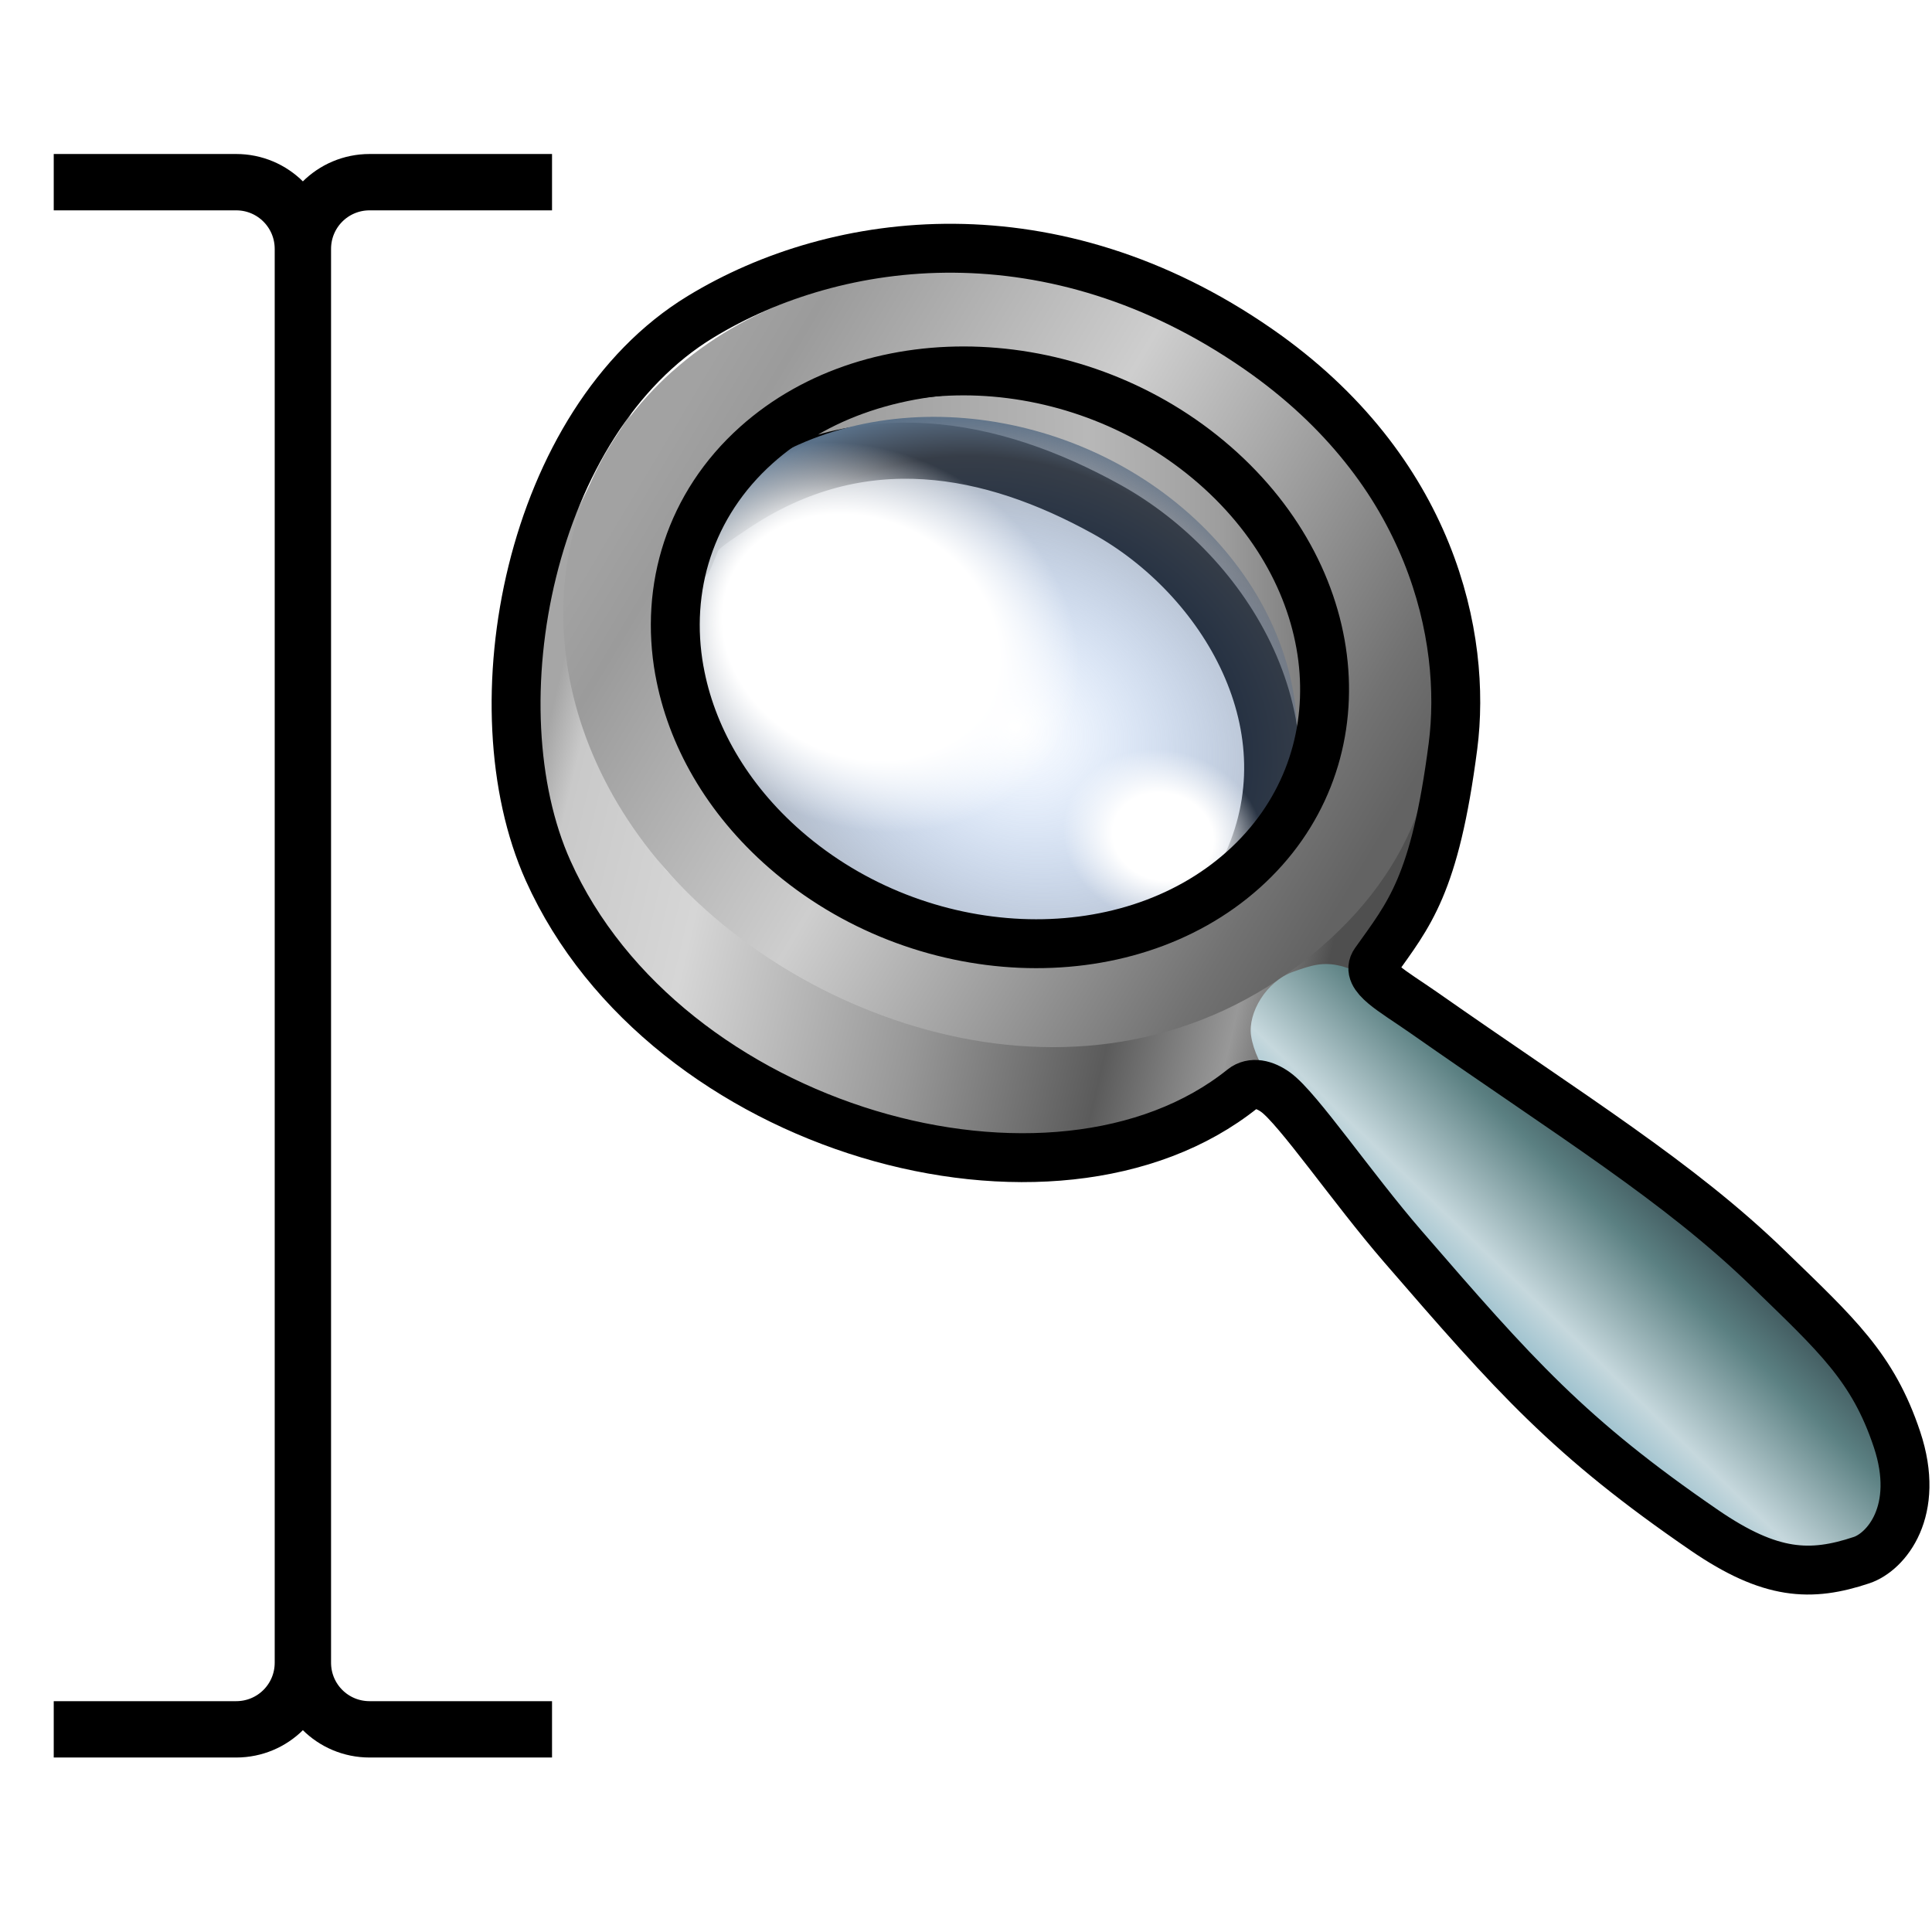
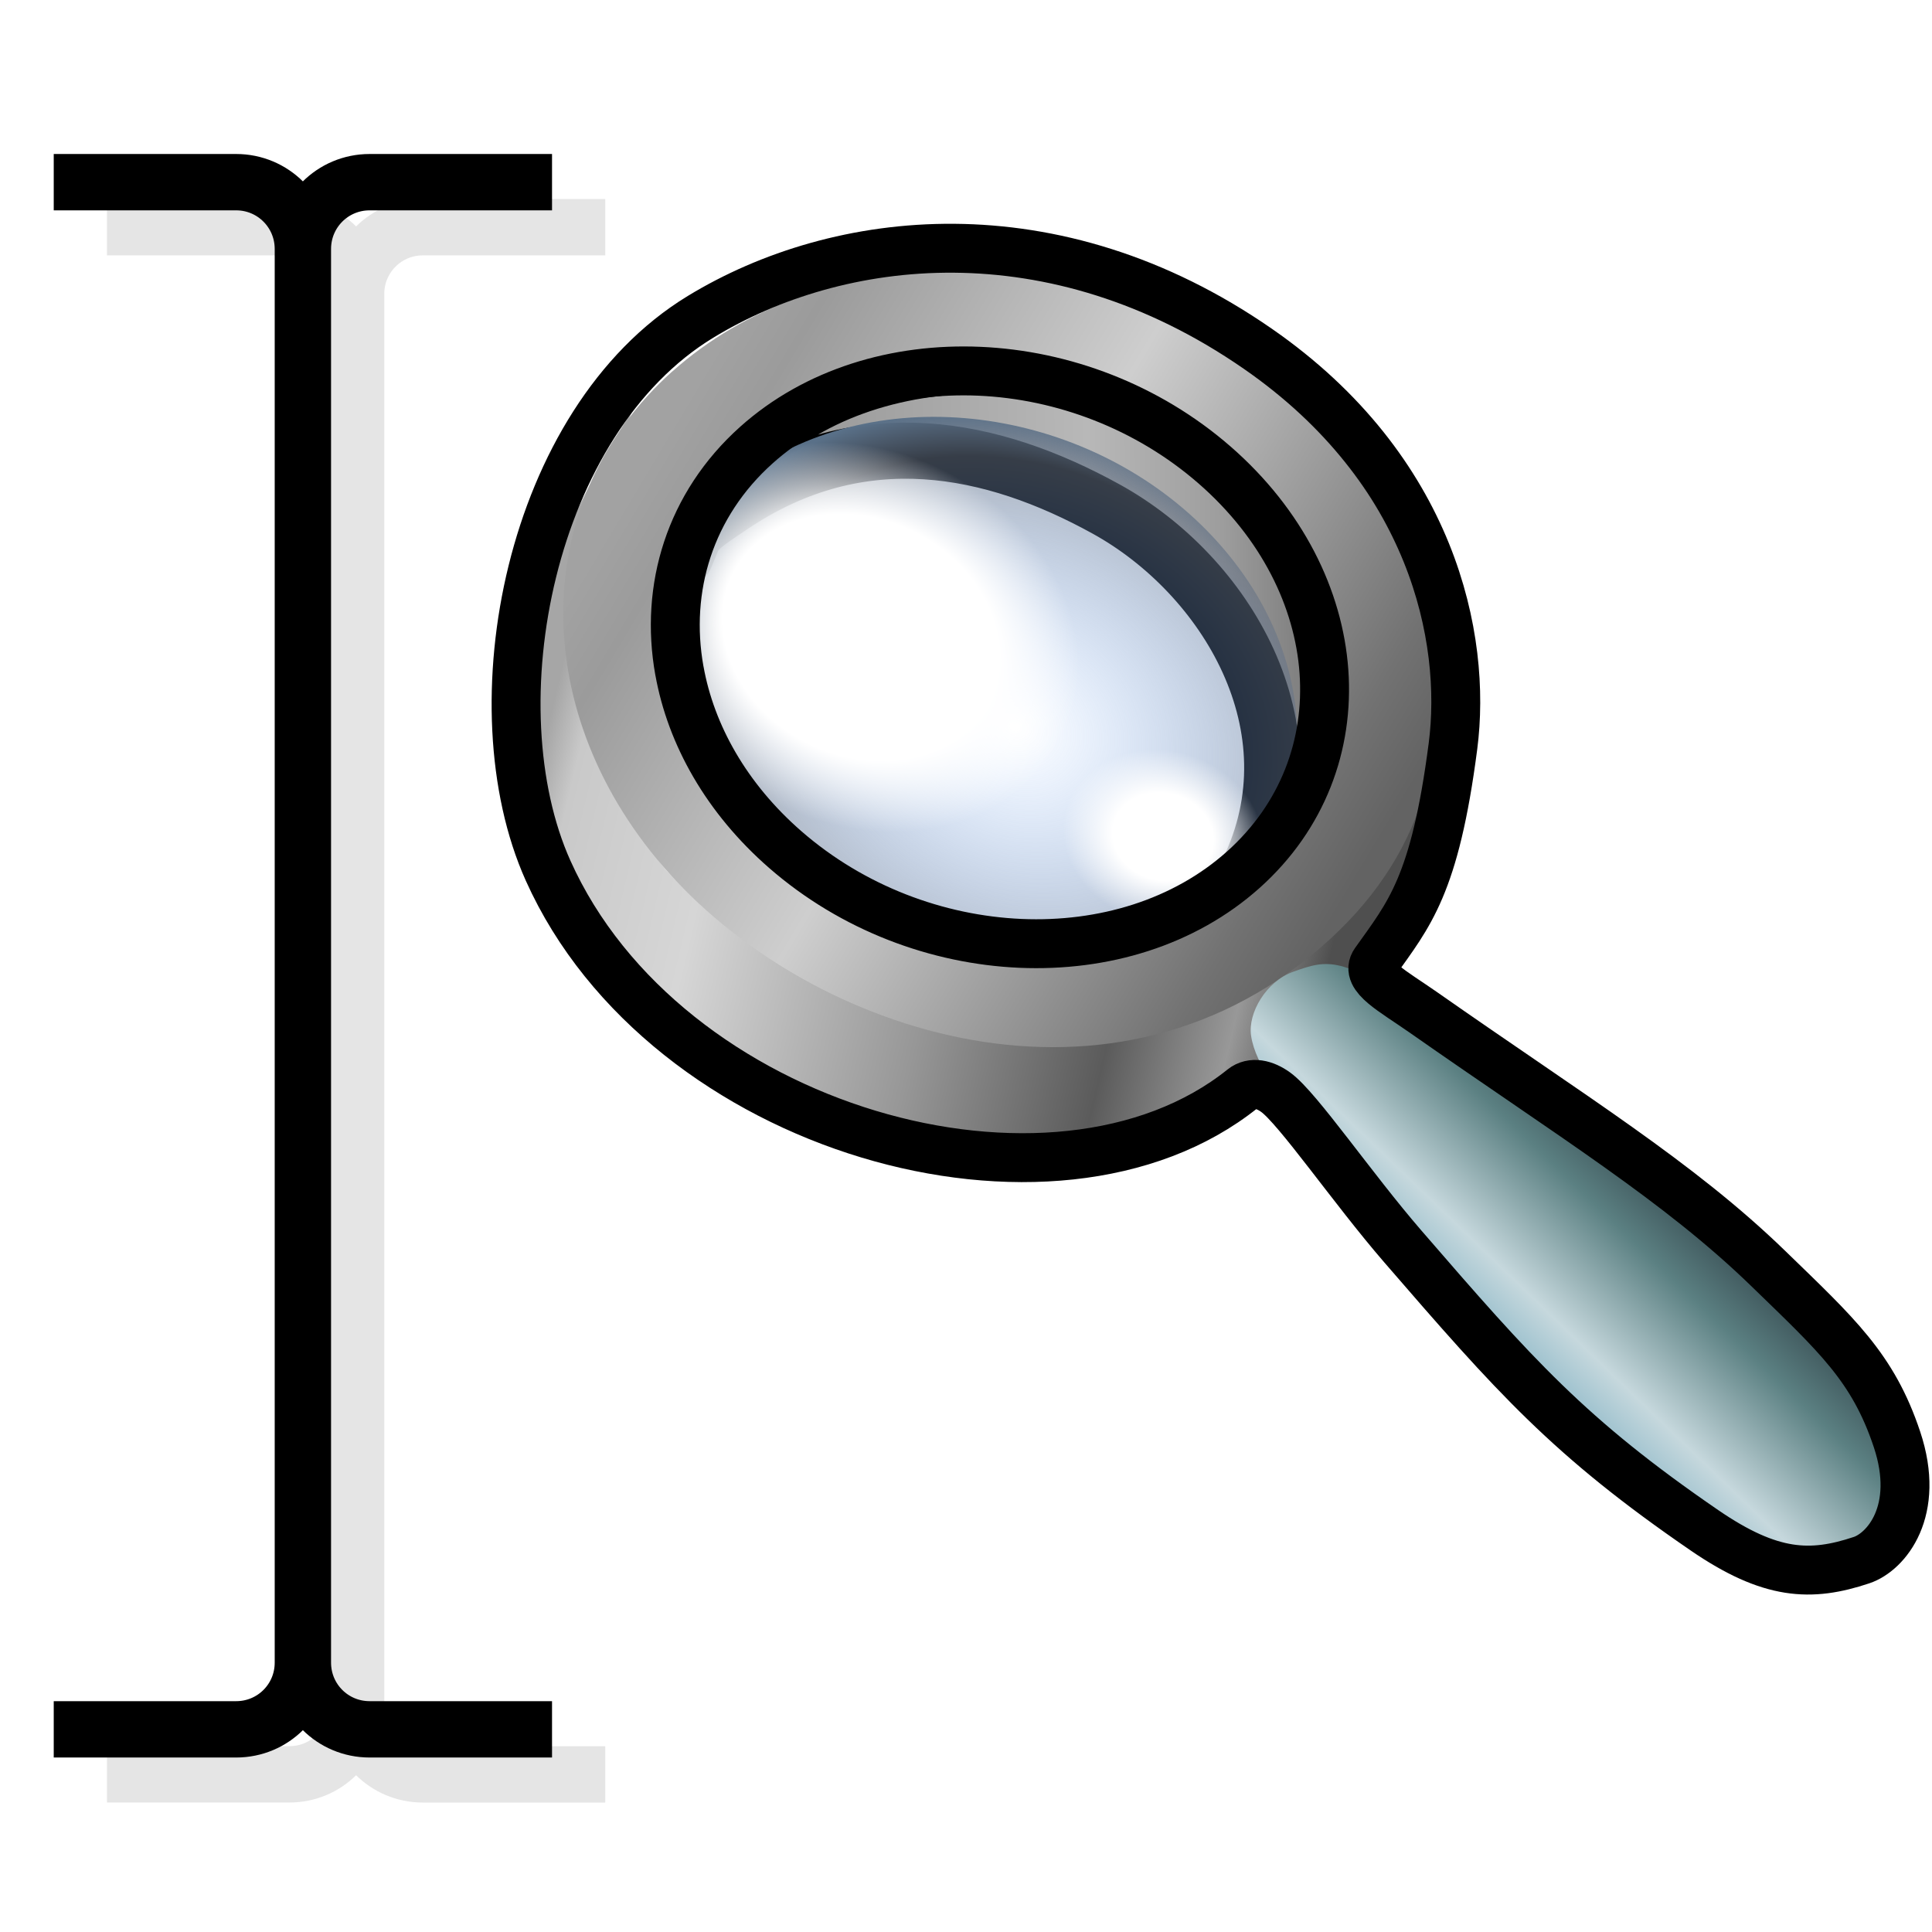
<svg xmlns="http://www.w3.org/2000/svg" xmlns:xlink="http://www.w3.org/1999/xlink" width="48" height="48" viewBox="0 0 48 48" id="svg4270" version="1.1">
  <defs id="defs4272">
    <linearGradient id="linearGradient4892">
      <stop id="stop4894" offset="0" style="stop-color:#ffffff;stop-opacity:1;" />
      <stop style="stop-color:#ffffff;stop-opacity:1" offset="0.632" id="stop4896" />
      <stop id="stop4898" offset="1" style="stop-color:#ffffff;stop-opacity:0;" />
    </linearGradient>
    <linearGradient id="linearGradient4876">
      <stop style="stop-color:#ffffff;stop-opacity:1;" offset="0" id="stop4878" />
      <stop id="stop4884" offset="0.504" style="stop-color:#ffffff;stop-opacity:1" />
      <stop style="stop-color:#ffffff;stop-opacity:0;" offset="1" id="stop4880" />
    </linearGradient>
    <linearGradient id="linearGradient4864">
      <stop style="stop-color:#dae9ff;stop-opacity:1;" offset="0" id="stop4866" />
      <stop id="stop4872" offset="0.732" style="stop-color:#dae9ff;stop-opacity:1" />
      <stop style="stop-color:#597088;stop-opacity:1" offset="1" id="stop4868" />
    </linearGradient>
    <radialGradient xlink:href="#linearGradient4864" id="radialGradient4870" cx="22.768" cy="1018.479" fx="22.768" fy="1018.479" r="10.08" gradientTransform="matrix(-0.7143272,-0.6441766,-0.6162815,0.6844979,671.1312,-666.158)" gradientUnits="userSpaceOnUse" />
    <radialGradient xlink:href="#linearGradient4892" id="radialGradient4882" cx="25.195" cy="1015.681" fx="25.195" fy="1015.681" r="5.303" gradientUnits="userSpaceOnUse" gradientTransform="matrix(1.00877,4.0909914e-6,-3.934826e-6,0.9705177,-53.13084,-992.3639)" />
    <radialGradient xlink:href="#linearGradient4876" id="radialGradient4890" gradientUnits="userSpaceOnUse" gradientTransform="matrix(0.3728063,1.5584517e-6,-1.6095656e-6,0.3851349,-44.67027,-394.999)" cx="25.195" cy="1015.681" fx="25.195" fy="1015.681" r="5.303" />
    <radialGradient xlink:href="#linearGradient4846" id="radialGradient4852" cx="99.844" cy="1038.724" fx="99.844" fy="1038.724" r="0.828" gradientTransform="matrix(1.899391,-0.03490105,0.04025995,10.1998,-922.9085,-9832.074)" gradientUnits="userSpaceOnUse" />
    <linearGradient id="linearGradient4846">
      <stop style="stop-color:#ffffff;stop-opacity:1;" offset="0" id="stop4848" />
      <stop style="stop-color:#ffffff;stop-opacity:0;" offset="1" id="stop4850" />
    </linearGradient>
    <radialGradient xlink:href="#linearGradient4864-7" id="radialGradient4870-0" cx="22.768" cy="1018.479" fx="22.768" fy="1018.479" r="10.08" gradientTransform="matrix(-0.7226883,-0.6517166,-0.623495,0.6925098,678.734,329.9595)" gradientUnits="userSpaceOnUse" />
    <linearGradient id="linearGradient4864-7">
      <stop style="stop-color:#4b94ff;stop-opacity:0" offset="0" id="stop4866-3" />
      <stop id="stop4872-3" offset="0.857" style="stop-color:#647184;stop-opacity:0.544" />
      <stop style="stop-color:#597088;stop-opacity:1" offset="1" id="stop4868-1" />
    </linearGradient>
    <radialGradient xlink:href="#linearGradient4876" id="radialGradient4890-1" gradientUnits="userSpaceOnUse" gradientTransform="matrix(0.4999887,2.0901158e-6,-2.1586669e-6,0.5165233,-697.9358,236.9266)" cx="25.195" cy="1015.681" fx="25.195" fy="1015.681" r="5.303" />
    <radialGradient xlink:href="#linearGradient4892" id="radialGradient4882-9" cx="25.195" cy="1015.681" fx="25.195" fy="1015.681" r="5.303" gradientUnits="userSpaceOnUse" gradientTransform="matrix(1.140506,4.6252363e-6,-4.4486773e-6,1.097258,-704.8404,-355.9361)" />
    <radialGradient xlink:href="#linearGradient4846" id="radialGradient4215" cx="27.96" cy="23.592" fx="27.96" fy="23.592" r="9.334" gradientTransform="matrix(0.5996221,-1.038576,1.141271,0.6589132,-11.62555,1040.854)" gradientUnits="userSpaceOnUse" />
    <radialGradient xlink:href="#linearGradient4846" id="radialGradient4205" cx="17.617" cy="7.116" fx="17.617" fy="7.116" r="9.832" gradientTransform="matrix(0.8646097,0.8646097,-0.8076009,0.8076009,8.887206,990.5847)" gradientUnits="userSpaceOnUse" />
    <radialGradient xlink:href="#linearGradient4846" id="radialGradient4852-3" cx="99.844" cy="1038.724" fx="99.844" fy="1038.724" r="0.828" gradientTransform="matrix(1.97024,-2.23057,9.950539,10.34273,-10491.595,-10486.361)" gradientUnits="userSpaceOnUse" />
    <radialGradient xlink:href="#linearGradient4864-7" id="radialGradient4870-0-6" cx="22.768" cy="1018.479" fx="22.768" fy="1018.479" r="10.08" gradientTransform="matrix(-0.6210208,-0.5600333,-0.5357819,0.5950878,586.1723,-574.2165)" gradientUnits="userSpaceOnUse" />
    <radialGradient xlink:href="#linearGradient4876" id="radialGradient4890-1-2" gradientUnits="userSpaceOnUse" gradientTransform="matrix(0.4296505,1.796079e-6,-1.8549864e-6,0.443859,-47.41784,-452.2307)" cx="25.195" cy="1015.681" fx="25.195" fy="1015.681" r="5.303" />
    <radialGradient xlink:href="#linearGradient4892" id="radialGradient4882-9-4" cx="25.195" cy="1015.681" fx="25.195" fy="1015.681" r="5.303" gradientUnits="userSpaceOnUse" gradientTransform="matrix(0.9800599,3.9745596e-6,-3.8228388e-6,0.9428962,-53.35111,-961.6896)" />
    <radialGradient xlink:href="#linearGradient4846" id="radialGradient4205-8" cx="17.617" cy="7.116" fx="17.617" fy="7.116" r="9.832" gradientTransform="matrix(0.7429767,0.7429767,-0.6939879,0.6939879,10.55936,-6.527781)" gradientUnits="userSpaceOnUse" />
    <radialGradient xlink:href="#linearGradient4846" id="radialGradient4215-5" cx="27.96" cy="23.592" fx="27.96" fy="23.592" r="9.334" gradientTransform="matrix(0.5152675,-0.8924695,0.9807175,0.5662175,-7.067668,36.66952)" gradientUnits="userSpaceOnUse" />
    <linearGradient id="linearGradient6092">
      <stop style="stop-color:#4b5d60;stop-opacity:1" offset="0" id="stop6094" />
      <stop id="stop6106" offset="0.163" style="stop-color:#35484e;stop-opacity:1" />
      <stop style="stop-color:#5b8082;stop-opacity:1" offset="0.409" id="stop6177" />
      <stop id="stop6104" offset="0.754" style="stop-color:#c6d8dd;stop-opacity:1" />
      <stop style="stop-color:#a2c4d0;stop-opacity:1" offset="0.88" id="stop6108" />
      <stop id="stop6102" offset="1" style="stop-color:#98a5aa;stop-opacity:1" />
    </linearGradient>
    <linearGradient id="linearGradient6164">
      <stop id="stop6166" offset="0" style="stop-color:#636363;stop-opacity:1" />
      <stop style="stop-color:#727272;stop-opacity:1" offset="0.095" id="stop6168" />
      <stop style="stop-color:#cecece;stop-opacity:1" offset="0.551" id="stop6170" />
      <stop id="stop6172" offset="0.919" style="stop-color:#9b9b9b;stop-opacity:1" />
      <stop style="stop-color:#a2a2a2;stop-opacity:1" offset="1" id="stop6174" />
    </linearGradient>
    <radialGradient xlink:href="#linearGradient4892" id="radialGradient4882-9-4-5" cx="25.195" cy="1015.681" fx="25.195" fy="1015.681" r="5.303" gradientUnits="userSpaceOnUse" gradientTransform="matrix(1.242747,4.7062314e-6,-4.8474812e-6,1.116473,-12.16084,-1099.953)" />
    <radialGradient xlink:href="#linearGradient4876" id="radialGradient4890-1-2-9" gradientUnits="userSpaceOnUse" gradientTransform="matrix(0.5448105,2.126717e-6,-2.352182e-6,0.5255684,-4.637274,-496.709)" cx="25.195" cy="1015.681" fx="25.195" fy="1015.681" r="5.303" />
    <radialGradient xlink:href="#linearGradient4864-7" id="radialGradient4870-0-6-1" cx="22.768" cy="1018.479" fx="22.768" fy="1018.479" r="10.08" gradientTransform="matrix(0.6880216,-0.8126992,0.6215543,0.7099323,-616.4138,-687.5197)" gradientUnits="userSpaceOnUse" />
    <linearGradient id="linearGradient6152">
      <stop id="stop6154" offset="0" style="stop-color:#4f4f4f;stop-opacity:1" />
      <stop style="stop-color:#989898;stop-opacity:1;" offset="0.096" id="stop6220" />
      <stop style="stop-color:#5b5b5b;stop-opacity:1" offset="0.242" id="stop6156" />
      <stop id="stop6183" offset="0.473" style="stop-color:#979797;stop-opacity:1" />
      <stop style="stop-color:#d6d6d6;stop-opacity:1" offset="0.772" id="stop6158" />
      <stop id="stop6160" offset="0.955" style="stop-color:#c9c9c9;stop-opacity:1" />
      <stop style="stop-color:#a6a6a6;stop-opacity:1" offset="1" id="stop6162" />
    </linearGradient>
    <linearGradient id="linearGradient6078">
      <stop style="stop-color:#7e7e7e;stop-opacity:1" offset="0" id="stop6080" />
      <stop id="stop6086" offset="0.128" style="stop-color:#9d9d9d;stop-opacity:1" />
      <stop style="stop-color:#b8b8b8;stop-opacity:1" offset="0.335" id="stop6090" />
      <stop style="stop-color:#919191;stop-opacity:1" offset="0.899" id="stop6088" />
      <stop style="stop-color:#b8b8b8;stop-opacity:1" offset="1" id="stop6082" />
    </linearGradient>
    <linearGradient xlink:href="#linearGradient6092" id="linearGradient6112-0" gradientUnits="userSpaceOnUse" x1="14.284" y1="35.002" x2="8.388" y2="27.102" gradientTransform="matrix(-0.1308893,-0.7976204,0.7976204,-0.1308893,17.00803,44.67086)" />
    <linearGradient xlink:href="#linearGradient6164" id="linearGradient6098-4" x1="24.159" y1="26.062" x2="39.203" y2="7.033" gradientUnits="userSpaceOnUse" gradientTransform="matrix(-0.1308893,-0.7976204,0.8083815,-0.06531294,16.50725,41.61915)" />
    <radialGradient xlink:href="#linearGradient4892" id="radialGradient4882-9-4-5-9" cx="25.195" cy="1015.681" fx="25.195" fy="1015.681" r="5.303" gradientUnits="userSpaceOnUse" gradientTransform="matrix(1.020926,3.8662048e-6,-3.9822424e-6,0.9171908,-50.705,-925.4938)" />
    <radialGradient xlink:href="#linearGradient4876" id="radialGradient4890-1-2-5" gradientUnits="userSpaceOnUse" gradientTransform="matrix(0.4475659,1.7471141e-6,-1.9323353e-6,0.4317585,-44.52433,-429.9225)" cx="25.195" cy="1015.681" fx="25.195" fy="1015.681" r="5.303" />
    <radialGradient xlink:href="#linearGradient4864-7" id="radialGradient4870-0-6-7" cx="22.768" cy="1018.479" fx="22.768" fy="1018.479" r="10.08" gradientTransform="matrix(-0.5855695,-0.6498597,0.6465803,-0.4275482,-619.9767,468.3022)" gradientUnits="userSpaceOnUse" />
    <linearGradient xlink:href="#linearGradient6152" id="linearGradient6150-5" x1="19.21" y1="23.288" x2="28.271" y2="0.712" gradientUnits="userSpaceOnUse" gradientTransform="matrix(-0.1308893,-0.7976204,0.8083815,-0.06531294,16.50725,41.61915)" />
    <linearGradient xlink:href="#linearGradient6078" id="linearGradient6084-0" x1="32.76" y1="25.013" x2="35.733" y2="5.561" gradientUnits="userSpaceOnUse" gradientTransform="matrix(-0.1308893,-0.7976205,0.8083815,-0.06531295,16.50725,41.61915)" />
  </defs>
  <path style="opacity:1;fill:url(#linearGradient6084-0);fill-opacity:1;fill-rule:evenodd;stroke:#000000;stroke-width:1.395;stroke-linecap:round;stroke-linejoin:round;stroke-miterlimit:4;stroke-dasharray:none;stroke-dashoffset:1.284;stroke-opacity:1" d="m 17.019,13.847 c 0.299,-0.673 0.106,-0.575 1.2,-1.305 3.186,-2.128 6.44,-1.454 9.264,0.105 2.971,1.639 5.265,5.435 3.521,8.998 3.094,-3.13 3.272,-7.538 0.052,-10.273 -3.22,-2.735 -9.061,-3.244 -12.263,-0.314 -3.202,2.93 -1.861,1.018 -1.773,2.789 z" id="path6022-3" />
+   <path d="m 15.037,44.084 h -4.532 c -0.918,0 -1.658,-0.738 -1.658,-1.657 V 7.304 c 0,-0.919 0.74,-1.659 1.658,-1.659 h 4.532 M 2.658,44.083 h 4.532 c 0.918,0 1.658,-0.738 1.658,-1.657 V 7.304 c 0,-0.918 -0.74,-1.659 -1.658,-1.659 h -4.532" style="opacity:1;fill:none;fill-opacity:1;fill-rule:evenodd;stroke:#e5e5e5;stroke-width:1.4;stroke-linecap:butt;stroke-linejoin:miter;stroke-miterlimit:4;stroke-dasharray:none;stroke-dashoffset:1.284;stroke-opacity:1" id="path8802" />
  <path id="path6015-7" style="opacity:1;fill:url(#linearGradient6150-5);fill-opacity:1;fill-rule:evenodd;stroke:none;stroke-width:0.698;stroke-linecap:round;stroke-linejoin:round;stroke-miterlimit:4;stroke-dasharray:none;stroke-dashoffset:1.284;stroke-opacity:1" d="m 16.637,21.713 c -1.78,-1.888 -2.694,-7.385 -0.905,-11.56 -2.709,4.353 -3.637,8.086 -1.181,12.298 3.011,5.164 11.033,7.55 15.975,4.475 2.041,-1.27 5.052,-3.29 5.125,-10.162 -0.717,10.362 -12.436,11.923 -19.015,4.948 z" />
  <path style="opacity:1;fill:url(#radialGradient4870-0-6-7);fill-opacity:1;fill-rule:evenodd;stroke:none;stroke-width:0.7;stroke-linecap:round;stroke-linejoin:round;stroke-miterlimit:4;stroke-dasharray:none;stroke-dashoffset:1.284;stroke-opacity:1" d="m 17.832,21.389 c -2.833,-3.324 -2.315,-7.753 1.157,-9.893 3.472,-2.139 8.583,-1.179 11.415,2.144 2.833,3.323 2.315,7.752 -1.156,9.892 -3.472,2.14 -8.584,1.181 -11.417,-2.143 z" id="path4858-4-6-9" />
  <ellipse cy="8.606" cx="-33.25" id="circle4888-7-9-3" style="opacity:1;fill:url(#radialGradient4890-1-2-5);fill-opacity:1;fill-rule:evenodd;stroke:none;stroke-width:1.2;stroke-linecap:round;stroke-linejoin:round;stroke-miterlimit:4;stroke-dasharray:none;stroke-dashoffset:1.284;stroke-opacity:1" transform="matrix(-0.6486794,-0.7610618,0.8512913,-0.5246933,0,0)" rx="2.548" ry="2.38" />
  <ellipse style="opacity:1;fill:url(#radialGradient4882-9-4-5-9);fill-opacity:1;fill-rule:evenodd;stroke:none;stroke-width:1.2;stroke-linecap:round;stroke-linejoin:round;stroke-miterlimit:4;stroke-dasharray:none;stroke-dashoffset:1.284;stroke-opacity:1" id="path4860-9-7-9" cx="-24.987" cy="6.081" transform="matrix(-0.6486794,-0.7610618,0.8512913,-0.5246933,0,0)" rx="5.532" ry="5.166" />
  <path d="m 18.793,11.057 c -2.946,2.638 -2.625,7.138 0.717,10.051 3.342,2.912 8.438,3.134 11.383,0.496 2.945,-2.638 2.625,-7.137 -0.716,-10.049 C 26.835,8.641 21.738,8.419 18.793,11.057 Z M 16.708,9.225 c 3.592,-3.204 9.645,-3.315 14.135,-0.204 4.464,3.093 7.113,9.811 2.209,14.304 -5.361,4.912 -12.866,2.331 -16.415,-1.613 -3.549,-3.943 -3.521,-9.283 0.07,-12.488 z" style="opacity:1;fill:url(#linearGradient6098-4);fill-opacity:1;fill-rule:evenodd;stroke:none;stroke-width:0.698;stroke-linecap:round;stroke-linejoin:round;stroke-miterlimit:4;stroke-dasharray:none;stroke-dashoffset:1.284;stroke-opacity:1" id="path4180-9-8" />
  <path style="opacity:1;fill:url(#linearGradient6112-0);fill-opacity:1;fill-rule:evenodd;stroke:none;stroke-width:0.698;stroke-linecap:round;stroke-linejoin:round;stroke-miterlimit:4;stroke-dasharray:none;stroke-dashoffset:1.284;stroke-opacity:1" d="m 33.128,28.748 c 2.893,3.129 5.896,7.291 9.219,9.272 1.709,1.019 2.641,1.163 3.902,0.742 0.609,-0.203 1.474,-1.221 0.88,-3.001 -0.597,-1.791 -1.494,-2.591 -3.203,-4.249 -2.22,-2.154 -4.87,-3.772 -8.563,-6.358 -2.019,-1.414 -2.359,-1.326 -3.242,-1.008 -0.658,0.237 -1.123,1.014 -1.038,1.588 0.107,0.725 0.766,1.633 2.043,3.015 z" id="path6110-9" />
  <path style="opacity:1;fill:none;fill-opacity:1;fill-rule:evenodd;stroke:none;stroke-width:0.698;stroke-linecap:round;stroke-linejoin:round;stroke-miterlimit:4;stroke-dasharray:none;stroke-dashoffset:1.284;stroke-opacity:1" d="m 13.191,18.609 c 0.155,1.256 0.593,2.526 1.36,3.842 3.011,5.164 11.033,7.55 15.975,4.476 0.254,-0.158 0.522,-0.328 0.798,-0.517 0.305,0.61 0.889,1.35 1.802,2.339 2.893,3.129 5.896,7.291 9.22,9.272 1.709,1.019 2.642,1.162 3.903,0.741 0.609,-0.203 1.474,-1.22 0.88,-3 -0.597,-1.791 -1.495,-2.592 -3.203,-4.25 -2.22,-2.154 -4.87,-3.772 -8.564,-6.359 -0.753,-0.527 -1.271,-0.844 -1.672,-1.02 0.781,-1.102 1.432,-2.592 1.75,-4.682 0.214,-0.835 0.274,-1.686 0.205,-2.533 10e-4,-0.053 0.005,-0.1 0.006,-0.153 -0.002,0.03 -0.006,0.058 -0.009,0.087 C 35.371,13.785 33.412,10.802 30.842,9.021 26.352,5.91 20.299,6.021 16.707,9.225 c -0.399,0.356 -0.747,0.743 -1.058,1.147 0.029,-0.073 0.053,-0.147 0.084,-0.219 -0.1,0.16 -0.179,0.314 -0.274,0.473 -0.327,0.462 -0.601,0.947 -0.818,1.453 -1.147,2.251 -1.717,4.371 -1.45,6.53 z m 3.688,-1.947 c -0.367,-2.048 0.257,-4.121 1.914,-5.605 2.946,-2.638 8.042,-2.416 11.384,0.497 3.341,2.913 3.662,7.412 0.717,10.05 -2.945,2.638 -8.041,2.417 -11.383,-0.495 -1.462,-1.274 -2.346,-2.853 -2.631,-4.446 z" id="path6185-2" />
  <path style="opacity:1;fill:none;fill-opacity:1;fill-rule:evenodd;stroke:none;stroke-width:0.698;stroke-linecap:round;stroke-linejoin:round;stroke-miterlimit:4;stroke-dasharray:none;stroke-dashoffset:1.284;stroke-opacity:1" d="m 13.191,18.609 c 0.155,1.256 0.593,2.526 1.36,3.842 3.011,5.164 11.033,7.55 15.975,4.476 0.254,-0.158 0.522,-0.328 0.798,-0.517 0.305,0.61 0.889,1.35 1.802,2.339 2.893,3.129 5.896,7.291 9.22,9.272 1.709,1.019 2.642,1.162 3.903,0.741 0.609,-0.203 1.474,-1.22 0.88,-3 -0.597,-1.791 -1.495,-2.592 -3.203,-4.25 -2.22,-2.154 -4.87,-3.772 -8.564,-6.359 -0.753,-0.527 -1.271,-0.844 -1.672,-1.02 0.781,-1.102 1.432,-2.592 1.75,-4.682 0.214,-0.835 0.274,-1.686 0.205,-2.533 10e-4,-0.053 0.005,-0.1 0.006,-0.153 -0.002,0.03 -0.006,0.058 -0.009,0.087 C 35.371,13.785 33.412,10.802 30.842,9.021 26.352,5.91 20.299,6.021 16.707,9.225 c -0.399,0.356 -0.747,0.743 -1.058,1.147 0.029,-0.073 0.053,-0.147 0.084,-0.219 -0.1,0.16 -0.179,0.314 -0.274,0.473 -0.327,0.462 -0.601,0.947 -0.818,1.453 -1.147,2.251 -1.717,4.371 -1.45,6.53 z m 3.688,-1.947 c -0.172,-0.959 -0.121,-1.922 0.146,-2.829 0.287,-0.653 0.111,-0.567 1.194,-1.291 3.186,-2.128 6.439,-1.454 9.263,0.104 2.898,1.599 5.142,5.251 3.631,8.737 -0.074,0.073 -0.141,0.15 -0.22,0.22 -2.945,2.638 -8.041,2.417 -11.383,-0.495 -1.462,-1.274 -2.346,-2.853 -2.631,-4.446 z m 10.437,-6.816 c 0.041,0.016 0.082,0.03 0.123,0.046 -0.04,-0.017 -0.082,-0.03 -0.123,-0.046 z m 0.354,0.147 c 0.85,0.363 1.659,0.851 2.389,1.467 -0.725,-0.597 -1.534,-1.091 -2.389,-1.467 z" id="path6200-1" />
  <path style="opacity:1;fill:none;fill-opacity:1;fill-rule:evenodd;stroke:#000000;stroke-width:1.215;stroke-linecap:round;stroke-linejoin:round;stroke-miterlimit:4;stroke-dasharray:none;stroke-dashoffset:1.284;stroke-opacity:1" d="m 13.617,21.63 c 2.904,6.471 12.568,9.18 17.257,5.418 0.233,-0.187 0.549,-0.108 0.82,0.088 0.553,0.4 1.905,2.382 3.154,3.826 2.787,3.223 4.134,4.75 7.499,7.058 1.641,1.125 2.642,1.162 3.903,0.741 0.609,-0.203 1.474,-1.22 0.88,-3 -0.597,-1.791 -1.495,-2.592 -3.203,-4.25 -2.22,-2.154 -4.87,-3.772 -8.564,-6.359 -0.753,-0.527 -1.456,-0.889 -1.203,-1.246 0.842,-1.187 1.488,-1.892 1.939,-5.37 C 36.445,15.861 35.599,11.678 31.25,8.665 26.173,5.147 20.826,5.788 17.404,7.872 13.143,10.466 11.787,17.552 13.617,21.63 Z m 3.262,-4.968 c -0.367,-2.048 0.257,-4.121 1.914,-5.605 2.946,-2.638 8.042,-2.416 11.384,0.497 3.341,2.912 3.662,7.412 0.717,10.05 -2.945,2.638 -8.041,2.417 -11.383,-0.495 -1.462,-1.274 -2.346,-2.853 -2.631,-4.446 z" id="path6211-1" />
  <path id="path11354" style="opacity:1;fill:none;fill-opacity:1;fill-rule:evenodd;stroke:#000000;stroke-width:1.4;stroke-linecap:butt;stroke-linejoin:miter;stroke-miterlimit:4;stroke-dasharray:none;stroke-dashoffset:1.284;stroke-opacity:1" d="m 13.715,42.965 -4.532,0 c -0.918,0 -1.658,-0.738 -1.658,-1.657 l 0,-35.123 c 0,-0.919 0.74,-1.659 1.658,-1.659 l 4.532,0 M 1.335,42.965 l 4.532,0 c 0.918,0 1.658,-0.738 1.658,-1.657 l 0,-35.123 c 0,-0.918 -0.74,-1.659 -1.658,-1.659 l -4.532,0" />
</svg>
